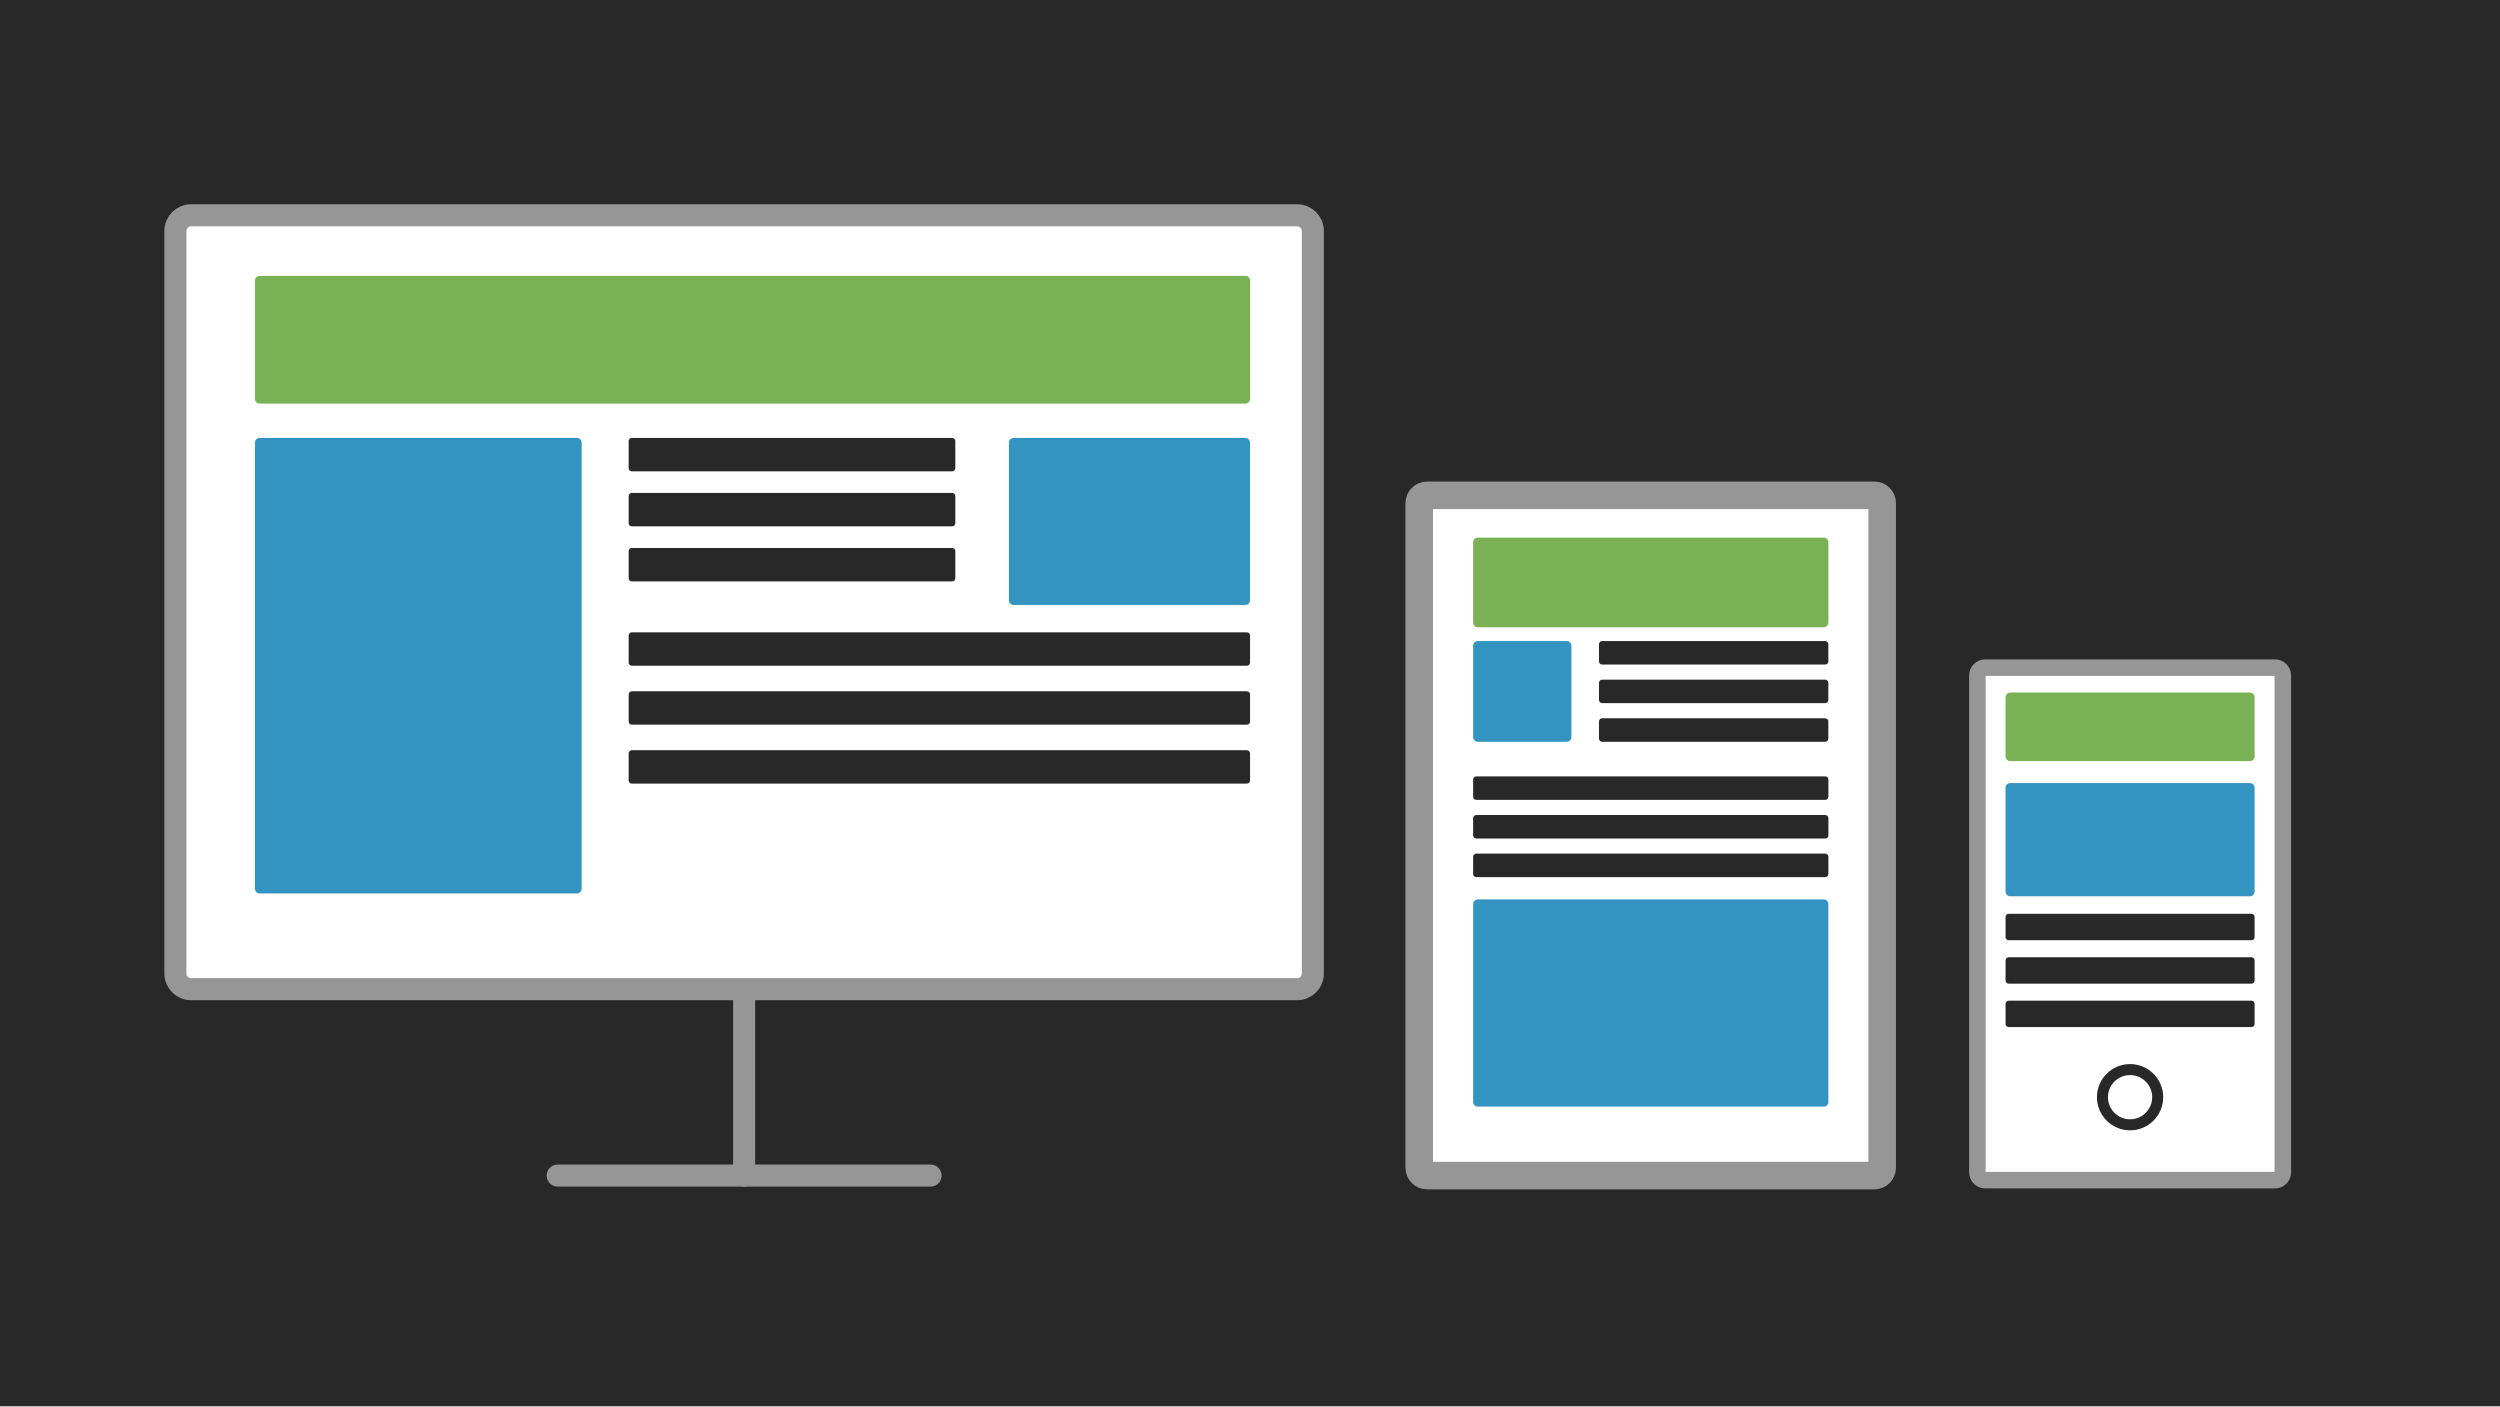
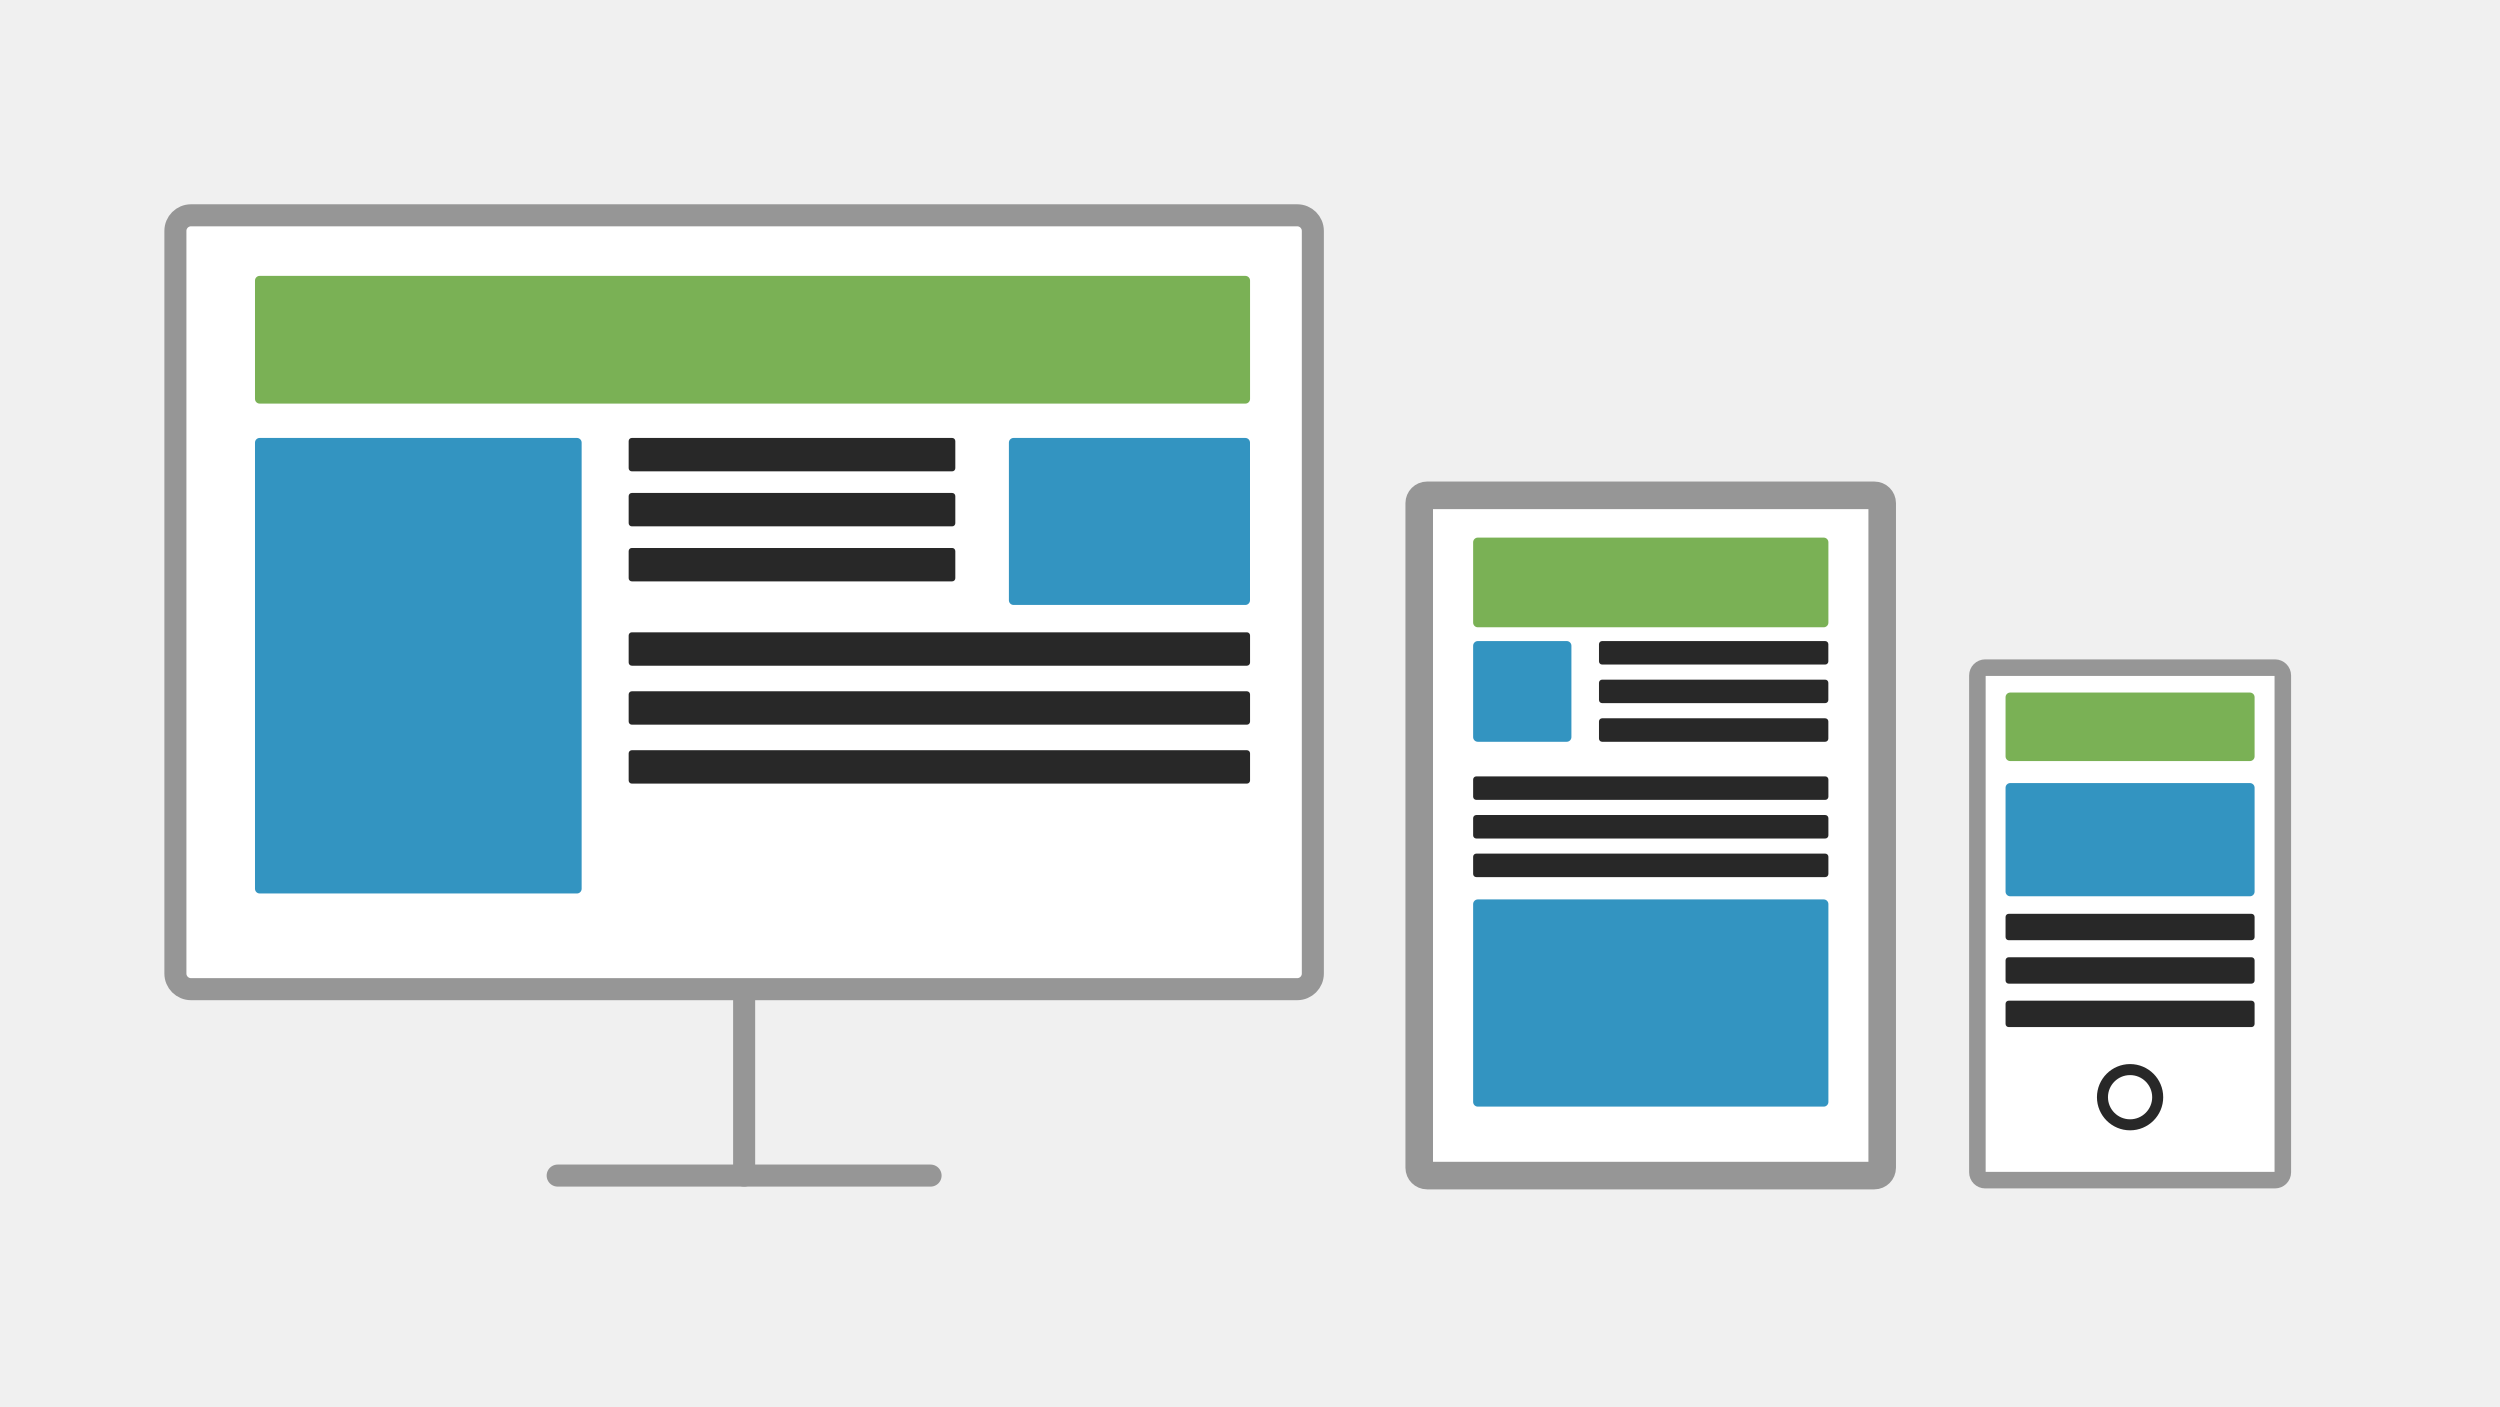
<svg xmlns="http://www.w3.org/2000/svg" viewBox="0 0 453.54 255.12">
  <defs>
-     <style>.cls-1{fill:#282828;}.cls-2,.cls-3,.cls-6,.cls-7{fill:#fff;stroke:#969696;}.cls-2,.cls-3,.cls-6,.cls-7,.cls-8{stroke-miterlimit:10;}.cls-2,.cls-3{stroke-width:4px;}.cls-3{stroke-linecap:round;}.cls-4{fill:#7ab155;}.cls-5{fill:#3394c1;}.cls-6{stroke-width:5px;}.cls-7{stroke-width:3px;}.cls-8{fill:none;stroke:#282828;stroke-width:2px;}</style>
+     <style>.cls-1,.cls-6{fill:#282828;}.cls-1{opacity:0;}.cls-2,.cls-3,.cls-7,.cls-8{fill:#fff;stroke:#969696;}.cls-2,.cls-3,.cls-7,.cls-8,.cls-9{stroke-miterlimit:10;}.cls-2,.cls-3{stroke-width:4px;}.cls-3{stroke-linecap:round;}.cls-4{fill:#7ab155;}.cls-5{fill:#3394c1;}.cls-7{stroke-width:5px;}.cls-8{stroke-width:3px;}.cls-9{fill:none;stroke:#282828;stroke-width:2px;}</style>
  </defs>
  <g id="Ebene_2" data-name="Ebene 2">
    <g id="Ebene_1-2" data-name="Ebene 1">
      <rect class="cls-1" width="453.54" height="255.12" />
      <rect class="cls-2" x="31.82" y="39.06" width="206.35" height="140.39" rx="2.83" ry="2.83" />
      <line class="cls-2" x1="135" y1="213.27" x2="135" y2="179.44" />
      <line class="cls-3" x1="135" y1="213.27" x2="168.82" y2="213.27" />
      <line class="cls-3" x1="101.17" y1="213.27" x2="135" y2="213.27" />
      <rect class="cls-4" x="46.26" y="50.05" width="180.52" height="23.17" rx="0.85" ry="0.85" />
      <rect class="cls-5" x="46.26" y="79.45" width="59.26" height="82.64" rx="0.85" ry="0.85" />
      <rect class="cls-5" x="183.03" y="79.45" width="43.74" height="30.3" rx="0.85" ry="0.85" />
-       <rect class="cls-1" x="114.05" y="79.45" width="59.26" height="6.06" rx="0.57" ry="0.57" />
-       <rect class="cls-1" x="114.05" y="89.43" width="59.26" height="6.06" rx="0.57" ry="0.57" />
-       <rect class="cls-1" x="114.05" y="99.41" width="59.26" height="6.06" rx="0.57" ry="0.57" />
-       <rect class="cls-1" x="114.05" y="114.71" width="112.73" height="6.06" rx="0.57" ry="0.57" />
-       <rect class="cls-1" x="114.05" y="125.41" width="112.73" height="6.06" rx="0.57" ry="0.57" />
-       <rect class="cls-1" x="114.05" y="136.1" width="112.73" height="6.06" rx="0.57" ry="0.57" />
-       <rect class="cls-6" x="257.47" y="89.86" width="83.99" height="123.41" rx="1.42" ry="1.42" />
+       <rect class="cls-6" x="114.05" y="79.45" width="59.26" height="6.06" rx="0.57" ry="0.57" />
+       <rect class="cls-6" x="114.05" y="89.43" width="59.26" height="6.06" rx="0.57" ry="0.57" />
+       <rect class="cls-6" x="114.05" y="99.41" width="59.26" height="6.06" rx="0.57" ry="0.57" />
+       <rect class="cls-6" x="114.05" y="114.71" width="112.73" height="6.06" rx="0.57" ry="0.57" />
+       <rect class="cls-6" x="114.05" y="125.41" width="112.73" height="6.06" rx="0.57" ry="0.57" />
+       <rect class="cls-6" x="114.05" y="136.1" width="112.73" height="6.06" rx="0.57" ry="0.57" />
+       <rect class="cls-7" x="257.47" y="89.86" width="83.99" height="123.41" rx="1.42" ry="1.42" />
      <rect class="cls-4" x="267.25" y="97.53" width="64.45" height="16.27" rx="0.85" ry="0.85" />
      <rect class="cls-5" x="267.25" y="116.3" width="17.83" height="18.27" rx="0.85" ry="0.85" />
-       <rect class="cls-1" x="290.08" y="116.3" width="41.61" height="4.26" rx="0.57" ry="0.57" />
-       <rect class="cls-1" x="290.08" y="123.3" width="41.61" height="4.26" rx="0.57" ry="0.57" />
-       <rect class="cls-1" x="290.08" y="130.31" width="41.61" height="4.26" rx="0.57" ry="0.57" />
-       <rect class="cls-1" x="267.25" y="140.85" width="64.45" height="4.26" rx="0.57" ry="0.57" />
-       <rect class="cls-1" x="267.25" y="147.86" width="64.45" height="4.26" rx="0.57" ry="0.57" />
-       <rect class="cls-1" x="267.25" y="154.86" width="64.45" height="4.26" rx="0.57" ry="0.57" />
+       <rect class="cls-6" x="290.08" y="116.3" width="41.61" height="4.26" rx="0.57" ry="0.57" />
+       <rect class="cls-6" x="290.08" y="123.3" width="41.61" height="4.26" rx="0.57" ry="0.57" />
+       <rect class="cls-6" x="290.08" y="130.31" width="41.61" height="4.26" rx="0.57" ry="0.57" />
+       <rect class="cls-6" x="267.25" y="140.85" width="64.45" height="4.26" rx="0.57" ry="0.57" />
+       <rect class="cls-6" x="267.25" y="147.86" width="64.45" height="4.26" rx="0.57" ry="0.57" />
+       <rect class="cls-6" x="267.25" y="154.86" width="64.45" height="4.26" rx="0.57" ry="0.57" />
      <rect class="cls-5" x="267.25" y="163.17" width="64.45" height="37.59" rx="0.85" ry="0.85" />
-       <rect class="cls-7" x="358.73" y="121.12" width="55.41" height="92.98" rx="1.42" ry="1.42" />
-       <circle class="cls-8" cx="386.43" cy="199.05" r="5.01" />
+       <rect class="cls-8" x="358.73" y="121.12" width="55.41" height="92.98" rx="1.42" ry="1.42" />
+       <circle class="cls-9" cx="386.43" cy="199.05" r="5.01" />
      <rect class="cls-4" x="363.84" y="125.64" width="45.18" height="12.43" rx="0.85" ry="0.85" />
      <rect class="cls-5" x="363.84" y="142.06" width="45.18" height="20.54" rx="0.85" ry="0.85" />
-       <rect class="cls-1" x="363.84" y="165.78" width="45.18" height="4.79" rx="0.57" ry="0.57" />
-       <rect class="cls-1" x="363.84" y="173.66" width="45.18" height="4.79" rx="0.57" ry="0.57" />
-       <rect class="cls-1" x="363.84" y="181.54" width="45.18" height="4.79" rx="0.57" ry="0.57" />
+       <rect class="cls-6" x="363.84" y="165.78" width="45.18" height="4.79" rx="0.57" ry="0.57" />
+       <rect class="cls-6" x="363.84" y="173.66" width="45.18" height="4.79" rx="0.57" ry="0.57" />
+       <rect class="cls-6" x="363.84" y="181.54" width="45.18" height="4.79" rx="0.57" ry="0.57" />
    </g>
  </g>
</svg>
